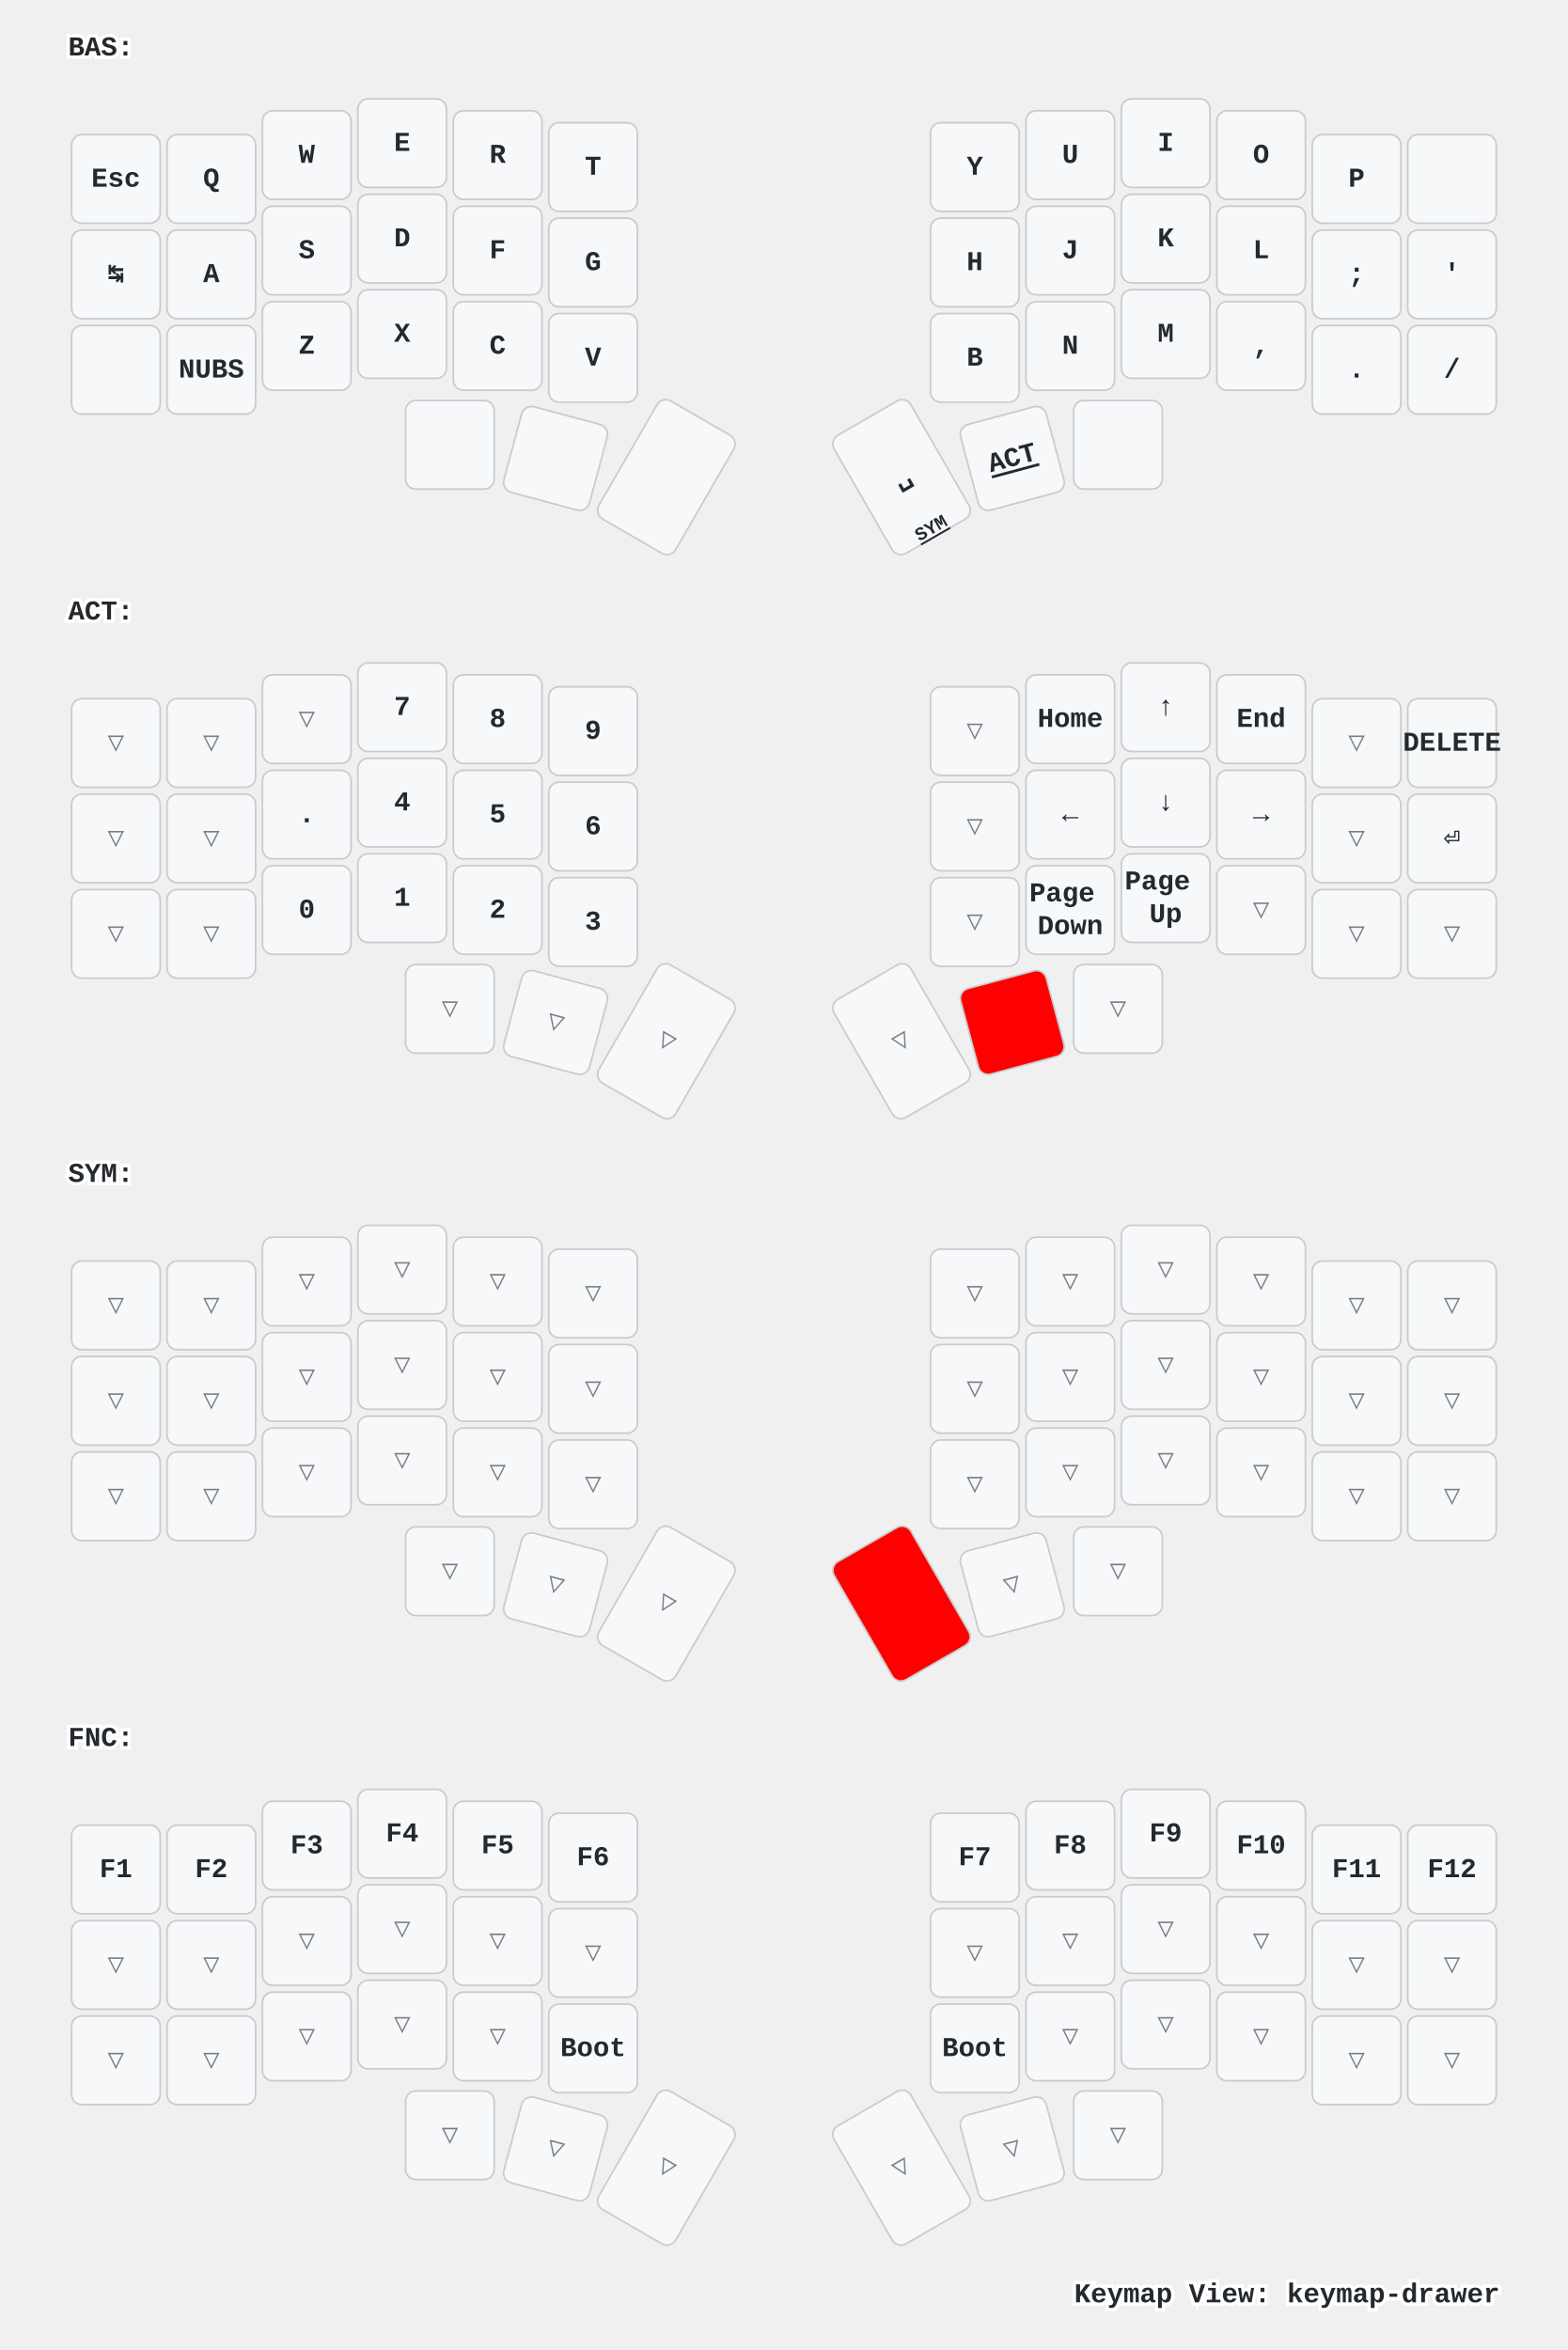
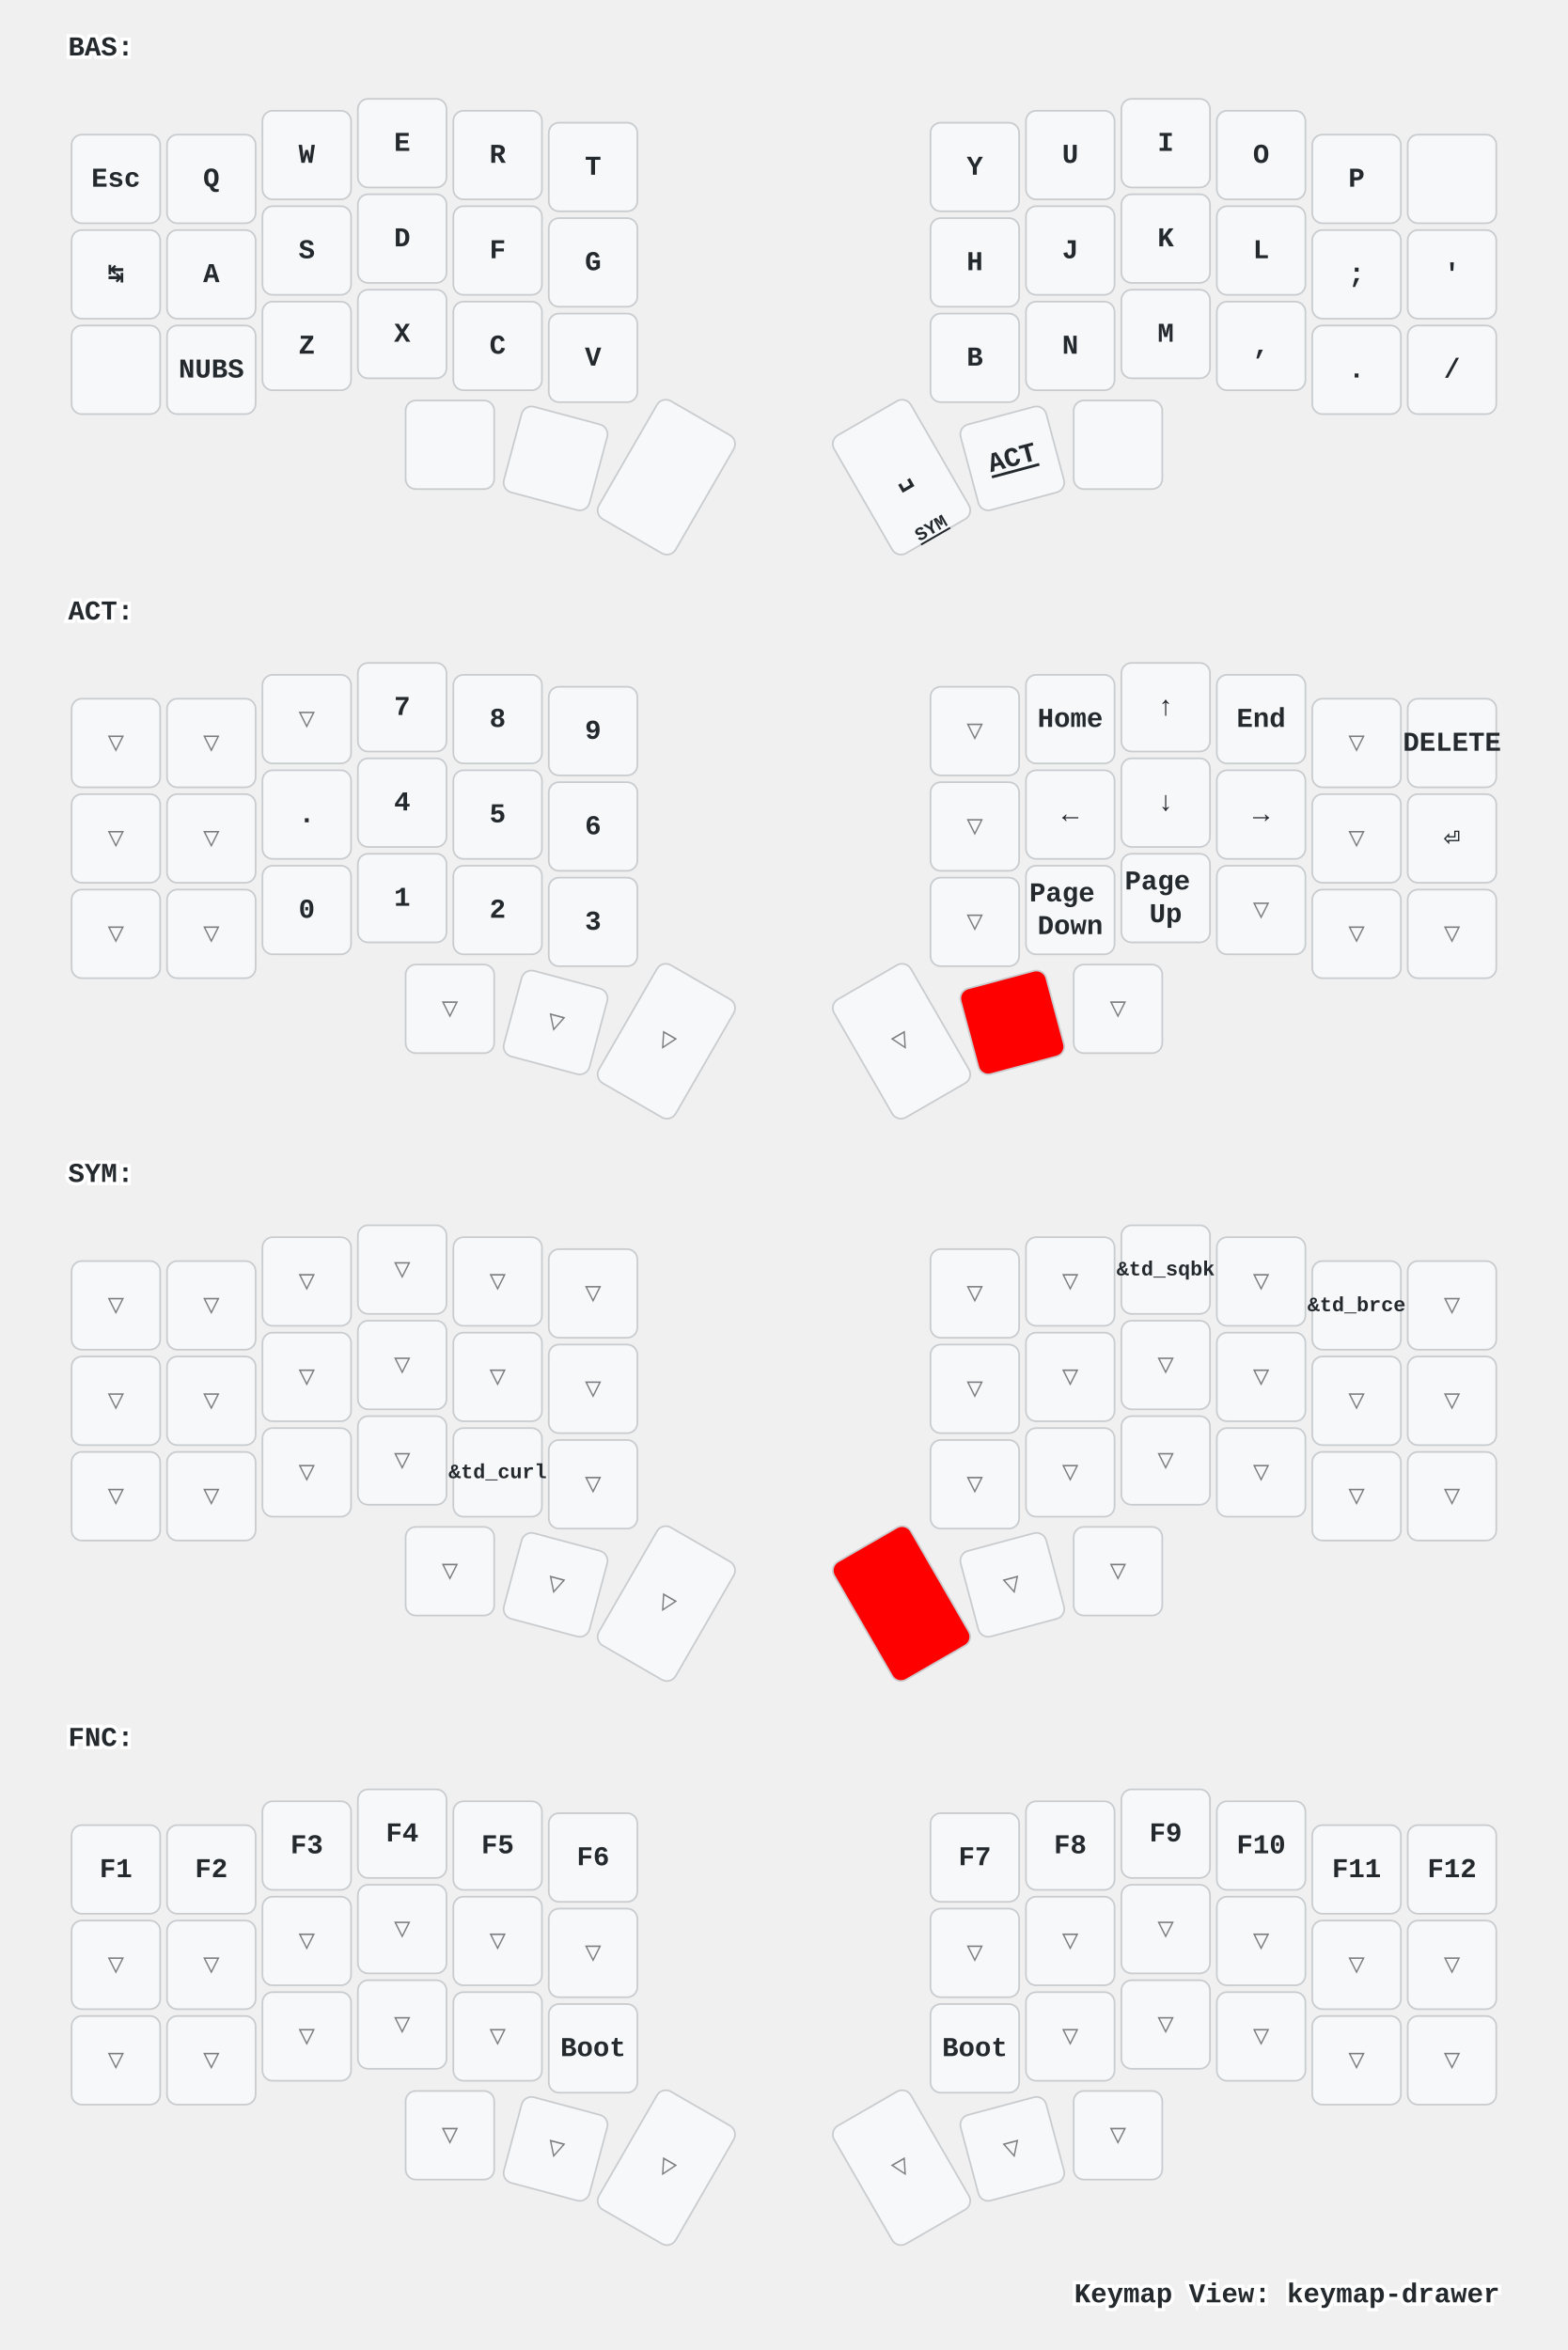
<svg xmlns="http://www.w3.org/2000/svg" xmlns:xlink="http://www.w3.org/1999/xlink" width="920" height="1379" viewBox="0 0 920 1379" class="keymap">
  <defs>/* start glyphs */
<svg id="mdi:apple-keyboard-command">
      <svg id="mdi-apple-keyboard-command" viewBox="0 0 24 24">
        <path d="M6,2A4,4 0 0,1 10,6V8H14V6A4,4 0 0,1 18,2A4,4 0 0,1 22,6A4,4 0 0,1 18,10H16V14H18A4,4 0 0,1 22,18A4,4 0 0,1 18,22A4,4 0 0,1 14,18V16H10V18A4,4 0 0,1 6,22A4,4 0 0,1 2,18A4,4 0 0,1 6,14H8V10H6A4,4 0 0,1 2,6A4,4 0 0,1 6,2M16,18A2,2 0 0,0 18,20A2,2 0 0,0 20,18A2,2 0 0,0 18,16H16V18M14,10H10V14H14V10M6,16A2,2 0 0,0 4,18A2,2 0 0,0 6,20A2,2 0 0,0 8,18V16H6M8,6A2,2 0 0,0 6,4A2,2 0 0,0 4,6A2,2 0 0,0 6,8H8V6M18,8A2,2 0 0,0 20,6A2,2 0 0,0 18,4A2,2 0 0,0 16,6V8H18Z" />
      </svg>
    </svg>
    <svg id="mdi:apple-keyboard-control">
      <svg id="mdi-apple-keyboard-control" viewBox="0 0 24 24">
        <path d="M19.78,11.78L18.36,13.19L12,6.83L5.64,13.19L4.22,11.78L12,4L19.78,11.78Z" />
      </svg>
    </svg>
    <svg id="mdi:apple-keyboard-option">
      <svg id="mdi-apple-keyboard-option" viewBox="0 0 24 24">
        <path d="M3,4H9.11L16.15,18H21V20H14.88L7.84,6H3V4M14,4H21V6H14V4Z" />
      </svg>
    </svg>
    <svg id="mdi:apple-keyboard-shift">
      <svg id="mdi-apple-keyboard-shift" viewBox="0 0 24 24">
        <path d="M15,18V12H17.17L12,6.83L6.83,12H9V18H15M12,4L22,14H17V20H7V14H2L12,4Z" />
      </svg>
    </svg>
    <svg id="mdi:backspace-outline">
      <svg id="mdi-backspace-outline" viewBox="0 0 24 24">
        <path d="M19,15.59L17.59,17L14,13.41L10.41,17L9,15.59L12.59,12L9,8.41L10.41,7L14,10.59L17.59,7L19,8.41L15.41,12L19,15.59M22,3A2,2 0 0,1 24,5V19A2,2 0 0,1 22,21H7C6.31,21 5.77,20.64 5.41,20.11L0,12L5.41,3.88C5.77,3.35 6.31,3 7,3H22M22,5H7L2.28,12L7,19H22V5Z" />
      </svg>
    </svg>
  </defs>/* end glyphs */
<style>/* inherit to force styles through use tags */
svg path {
    fill: inherit;
}

/* font and background color specifications */
svg.keymap {
    font-family: SFMono-Regular,Consolas,Liberation Mono,Menlo,monospace;
    font-size: 14px;
    font-kerning: normal;
    text-rendering: optimizeLegibility;
    fill: #24292e;
}

/* default key styling */
rect.key {
    fill: #f6f8fa;
}

rect.key, rect.combo {
    stroke: #c9cccf;
    stroke-width: 1;
}

/* default key side styling, only used is draw_key_sides is set */
rect.side {
    filter: brightness(90%);
}

/* color accent for combo boxes */
rect.combo, rect.combo-separate {
    fill: #cdf;
}

/* color accent for held keys */
rect.held, rect.combo.held {
    fill: #fdd;
}

/* color accent for ghost (optional) keys */
rect.ghost, rect.combo.ghost {
    stroke-dasharray: 4, 4;
    stroke-width: 2;
}

text {
    text-anchor: middle;
    dominant-baseline: middle;
}

/* styling for layer labels */
text.label {
    font-weight: bold;
    text-anchor: start;
    stroke: white;
    stroke-width: 4;
    paint-order: stroke;
}

/* styling for optional footer */
text.footer {
    text-anchor: end;
    dominant-baseline: auto;
    stroke: white;
    stroke-width: 4;
    paint-order: stroke;
}

/* styling for combo tap, and key non-tap label text */
text.combo, text.hold, text.shifted, text.left, text.right {
    font-size: 11px;
}

text.hold {
    text-anchor: middle;
    dominant-baseline: auto;
}

text.shifted {
    text-anchor: middle;
    dominant-baseline: hanging;
}

text.left {
    text-anchor: start;
}

text.right {
    text-anchor: end;
}

text.layer-activator {
    text-decoration: underline;
}

/* styling for hold/shifted label text in combo box */
text.combo.hold, text.combo.shifted, text.combo.left, text.combo.right {
    font-size: 8px;
}

/* lighter symbol for transparent keys */
text.trans {
    fill: #7b7e81;
}

/* styling for combo dendrons */
path.combo {
    stroke-width: 1;
    stroke: gray;
    fill: none;
}

/* Start Tabler Icons Cleanup */
/* cannot use height/width with glyphs */
.icon-tabler &gt; path {
    fill: inherit;
    stroke: inherit;
    stroke-width: 2;
}
/* hide tabler's default box */
.icon-tabler &gt; path[stroke="none"][fill="none"] {
    visibility: hidden;
}
/* End Tabler Icons Cleanup */

/* For default sytles, see https://github.com/caksoylar/keymap-drawer/blob/main/keymap_drawer/config.py#L85 */

svg.keymap {
  font-family: Ubuntu Mono, Inconsolata, Consolas, Liberation Mono, Menlo, monospace;
  font-size: 16px;
  font-weight: bold;
  text-rendering: optimizeLegibility;
}

/* Color accent for held keys
red = #f00
green = #0f0
blue = #00f
yellow = #ff0
cyan = #0ff
magenta = #f0f
white = #fff
black = #000
grey = #888
light grey = #ccc
#ffc
*/
rect.held, rect.combo.held {
    fill: #f00;
}

/* Technique borrowed and extended from https://github.com/englmaxi/zmk-config/blob/master/keymap-drawer/config.yaml */
.sym_sub_text.tap {
  translate: -5px 2px;
  font-size: 20px;
}
.sym_sub_text.shifted {
  translate: 10px 13px;
  font-size: 10px;
  opacity: 1.0;
}
.combo.sym_sub_text.tap {
  translate: -1px 1px;
}
.combo.sym_sub_text.shifted {
  translate: 7px 5px;
  font-size: 10px;
  opacity: 1.0;
}

/* Toggle */
.toggle.shifted {
  translate: -10px 12px;
}

.toggle.hold {
  translate: 13px -23px;
}

/* Variant for tap-dances */
.tap_dance.tap {
  translate: -7px 0px;
  font-size: 12px;
}
.tap_dance.shifted {
  translate: 7px 17px;
  font-size: 12px;
  opacity: 1.0;
}

/* Variant for symbol next to symbol */
.sym_by_sym.tap {
  translate: -6px 0px;
}
.sym_by_sym.shifted {
  translate: 10px 12px;
  opacity: 1.0;
}

.combo.sym_by_sym.tap {
  translate: -35px 0px;
}
.combo.sym_by_sym.shifted {
  translate: 35px 20px;
  opacity: 1.0;
}

.combo.sym_by_sym.hold {
  visibility: hidden;
}

/* hide hold box for combo sym_by_sym */
.combo.sym_by_sym.hold &gt; path[stroke="none"][fill="none"] {
  visibility: hidden;
}
</style>
  <g transform="translate(40, 0)" class="layer-BAS">
    <text x="0" y="28" class="label" id="BAS">BAS:</text>
    <g transform="translate(0, 56)">
      <g transform="translate(28, 49)" class="key keypos-0">
        <rect rx="6" ry="6" x="-26" y="-26" width="52" height="52" class="key" />
        <text x="0" y="0" class="key tap">Esc</text>
      </g>
      <g transform="translate(84, 49)" class="key keypos-1">
        <rect rx="6" ry="6" x="-26" y="-26" width="52" height="52" class="key" />
        <text x="0" y="0" class="key tap">Q</text>
      </g>
      <g transform="translate(140, 35)" class="key keypos-2">
        <rect rx="6" ry="6" x="-26" y="-26" width="52" height="52" class="key" />
        <text x="0" y="0" class="key tap">W</text>
      </g>
      <g transform="translate(196, 28)" class="key keypos-3">
        <rect rx="6" ry="6" x="-26" y="-26" width="52" height="52" class="key" />
        <text x="0" y="0" class="key tap">E</text>
      </g>
      <g transform="translate(252, 35)" class="key keypos-4">
        <rect rx="6" ry="6" x="-26" y="-26" width="52" height="52" class="key" />
        <text x="0" y="0" class="key tap">R</text>
      </g>
      <g transform="translate(308, 42)" class="key keypos-5">
        <rect rx="6" ry="6" x="-26" y="-26" width="52" height="52" class="key" />
        <text x="0" y="0" class="key tap">T</text>
      </g>
      <g transform="translate(532, 42)" class="key keypos-6">
        <rect rx="6" ry="6" x="-26" y="-26" width="52" height="52" class="key" />
        <text x="0" y="0" class="key tap">Y</text>
      </g>
      <g transform="translate(588, 35)" class="key keypos-7">
        <rect rx="6" ry="6" x="-26" y="-26" width="52" height="52" class="key" />
        <text x="0" y="0" class="key tap">U</text>
      </g>
      <g transform="translate(644, 28)" class="key keypos-8">
        <rect rx="6" ry="6" x="-26" y="-26" width="52" height="52" class="key" />
        <text x="0" y="0" class="key tap">I</text>
      </g>
      <g transform="translate(700, 35)" class="key keypos-9">
        <rect rx="6" ry="6" x="-26" y="-26" width="52" height="52" class="key" />
        <text x="0" y="0" class="key tap">O</text>
      </g>
      <g transform="translate(756, 49)" class="key keypos-10">
        <rect rx="6" ry="6" x="-26" y="-26" width="52" height="52" class="key" />
        <text x="0" y="0" class="key tap">P</text>
      </g>
      <g transform="translate(812, 49)" class="key keypos-11">
        <rect rx="6" ry="6" x="-26" y="-26" width="52" height="52" class="key" />
        <use href="#mdi:backspace-outline" xlink:href="#mdi:backspace-outline" x="-9" y="-9" height="18" width="18.0" class="key tap glyph mdi:backspace-outline" />
      </g>
      <g transform="translate(28, 105)" class="key keypos-12">
        <rect rx="6" ry="6" x="-26" y="-26" width="52" height="52" class="key" />
        <text x="0" y="0" class="key tap">↹</text>
      </g>
      <g transform="translate(84, 105)" class="key keypos-13">
        <rect rx="6" ry="6" x="-26" y="-26" width="52" height="52" class="key" />
        <text x="0" y="0" class="key tap">A</text>
      </g>
      <g transform="translate(140, 91)" class="key keypos-14">
        <rect rx="6" ry="6" x="-26" y="-26" width="52" height="52" class="key" />
        <text x="0" y="0" class="key tap">S</text>
      </g>
      <g transform="translate(196, 84)" class="key keypos-15">
        <rect rx="6" ry="6" x="-26" y="-26" width="52" height="52" class="key" />
        <text x="0" y="0" class="key tap">D</text>
      </g>
      <g transform="translate(252, 91)" class="key keypos-16">
        <rect rx="6" ry="6" x="-26" y="-26" width="52" height="52" class="key" />
        <text x="0" y="0" class="key tap">F</text>
      </g>
      <g transform="translate(308, 98)" class="key keypos-17">
        <rect rx="6" ry="6" x="-26" y="-26" width="52" height="52" class="key" />
        <text x="0" y="0" class="key tap">G</text>
      </g>
      <g transform="translate(532, 98)" class="key keypos-18">
        <rect rx="6" ry="6" x="-26" y="-26" width="52" height="52" class="key" />
        <text x="0" y="0" class="key tap">H</text>
      </g>
      <g transform="translate(588, 91)" class="key keypos-19">
        <rect rx="6" ry="6" x="-26" y="-26" width="52" height="52" class="key" />
        <text x="0" y="0" class="key tap">J</text>
      </g>
      <g transform="translate(644, 84)" class="key keypos-20">
        <rect rx="6" ry="6" x="-26" y="-26" width="52" height="52" class="key" />
        <text x="0" y="0" class="key tap">K</text>
      </g>
      <g transform="translate(700, 91)" class="key keypos-21">
        <rect rx="6" ry="6" x="-26" y="-26" width="52" height="52" class="key" />
        <text x="0" y="0" class="key tap">L</text>
      </g>
      <g transform="translate(756, 105)" class="key keypos-22">
        <rect rx="6" ry="6" x="-26" y="-26" width="52" height="52" class="key" />
        <text x="0" y="0" class="key tap">;</text>
      </g>
      <g transform="translate(812, 105)" class="key keypos-23">
        <rect rx="6" ry="6" x="-26" y="-26" width="52" height="52" class="key" />
        <text x="0" y="0" class="key tap">'</text>
      </g>
      <g transform="translate(28, 161)" class="key keypos-24">
        <rect rx="6" ry="6" x="-26" y="-26" width="52" height="52" class="key" />
        <use href="#mdi:apple-keyboard-shift" xlink:href="#mdi:apple-keyboard-shift" x="-9" y="-9" height="18" width="18.0" class="key tap glyph mdi:apple-keyboard-shift" />
      </g>
      <g transform="translate(84, 161)" class="key keypos-25">
        <rect rx="6" ry="6" x="-26" y="-26" width="52" height="52" class="key" />
        <text x="0" y="0" class="key tap">NUBS</text>
      </g>
      <g transform="translate(140, 147)" class="key keypos-26">
        <rect rx="6" ry="6" x="-26" y="-26" width="52" height="52" class="key" />
        <text x="0" y="0" class="key tap">Z</text>
      </g>
      <g transform="translate(196, 140)" class="key keypos-27">
        <rect rx="6" ry="6" x="-26" y="-26" width="52" height="52" class="key" />
        <text x="0" y="0" class="key tap">X</text>
      </g>
      <g transform="translate(252, 147)" class="key keypos-28">
        <rect rx="6" ry="6" x="-26" y="-26" width="52" height="52" class="key" />
        <text x="0" y="0" class="key tap">C</text>
      </g>
      <g transform="translate(308, 154)" class="key keypos-29">
        <rect rx="6" ry="6" x="-26" y="-26" width="52" height="52" class="key" />
        <text x="0" y="0" class="key tap">V</text>
      </g>
      <g transform="translate(532, 154)" class="key keypos-30">
        <rect rx="6" ry="6" x="-26" y="-26" width="52" height="52" class="key" />
        <text x="0" y="0" class="key tap">B</text>
      </g>
      <g transform="translate(588, 147)" class="key keypos-31">
        <rect rx="6" ry="6" x="-26" y="-26" width="52" height="52" class="key" />
        <text x="0" y="0" class="key tap">N</text>
      </g>
      <g transform="translate(644, 140)" class="key keypos-32">
        <rect rx="6" ry="6" x="-26" y="-26" width="52" height="52" class="key" />
        <text x="0" y="0" class="key tap">M</text>
      </g>
      <g transform="translate(700, 147)" class="key keypos-33">
        <rect rx="6" ry="6" x="-26" y="-26" width="52" height="52" class="key" />
        <text x="0" y="0" class="key tap">,</text>
      </g>
      <g transform="translate(756, 161)" class="key keypos-34">
        <rect rx="6" ry="6" x="-26" y="-26" width="52" height="52" class="key" />
        <text x="0" y="0" class="key tap">.</text>
      </g>
      <g transform="translate(812, 161)" class="key keypos-35">
        <rect rx="6" ry="6" x="-26" y="-26" width="52" height="52" class="key" />
        <text x="0" y="0" class="key tap">/</text>
      </g>
      <g transform="translate(224, 205)" class="key keypos-36">
        <rect rx="6" ry="6" x="-26" y="-26" width="52" height="52" class="key" />
        <use href="#mdi:apple-keyboard-command" xlink:href="#mdi:apple-keyboard-command" x="-9" y="-9" height="18" width="18.0" class="key tap glyph mdi:apple-keyboard-command" />
      </g>
      <g transform="translate(286, 213) rotate(15.0)" class="key keypos-37">
        <rect rx="6" ry="6" x="-26" y="-26" width="52" height="52" class="key" />
        <use href="#mdi:apple-keyboard-option" xlink:href="#mdi:apple-keyboard-option" x="-9" y="-9" height="18" width="18.0" class="key tap glyph mdi:apple-keyboard-option" />
      </g>
      <g transform="translate(351, 224) rotate(30.0)" class="key keypos-38">
        <rect rx="6" ry="6" x="-26" y="-40" width="52" height="80" class="key" />
        <use href="#mdi:apple-keyboard-control" xlink:href="#mdi:apple-keyboard-control" x="-9" y="-9" height="18" width="18.0" class="key tap glyph mdi:apple-keyboard-control" />
      </g>
      <g transform="translate(489, 224) rotate(-30.0)" class="key keypos-39">
        <rect rx="6" ry="6" x="-26" y="-40" width="52" height="80" class="key" />
        <text x="0" y="0" class="key tap">␣</text>
        <a href="#SYM">
          <text x="0" y="38" class="key hold layer-activator">SYM</text>
        </a>
      </g>
      <g transform="translate(554, 213) rotate(-15.0)" class="key keypos-40">
        <rect rx="6" ry="6" x="-26" y="-26" width="52" height="52" class="key" />
        <a href="#ACT">
          <text x="0" y="0" class="key tap layer-activator">ACT</text>
        </a>
      </g>
      <g transform="translate(616, 205)" class="key keypos-41">
        <rect rx="6" ry="6" x="-26" y="-26" width="52" height="52" class="key" />
        <use href="#mdi:apple-keyboard-option" xlink:href="#mdi:apple-keyboard-option" x="-9" y="-9" height="18" width="18.0" class="key tap glyph mdi:apple-keyboard-option" />
      </g>
    </g>
  </g>
  <g transform="translate(40, 331)" class="layer-ACT">
    <text x="0" y="28" class="label" id="ACT">ACT:</text>
    <g transform="translate(0, 56)">
      <g transform="translate(28, 49)" class="key trans keypos-0">
        <rect rx="6" ry="6" x="-26" y="-26" width="52" height="52" class="key trans" />
        <text x="0" y="0" class="key trans tap">▽</text>
      </g>
      <g transform="translate(84, 49)" class="key trans keypos-1">
        <rect rx="6" ry="6" x="-26" y="-26" width="52" height="52" class="key trans" />
        <text x="0" y="0" class="key trans tap">▽</text>
      </g>
      <g transform="translate(140, 35)" class="key trans keypos-2">
        <rect rx="6" ry="6" x="-26" y="-26" width="52" height="52" class="key trans" />
        <text x="0" y="0" class="key trans tap">▽</text>
      </g>
      <g transform="translate(196, 28)" class="key keypos-3">
        <rect rx="6" ry="6" x="-26" y="-26" width="52" height="52" class="key" />
        <text x="0" y="0" class="key tap">7</text>
      </g>
      <g transform="translate(252, 35)" class="key keypos-4">
        <rect rx="6" ry="6" x="-26" y="-26" width="52" height="52" class="key" />
        <text x="0" y="0" class="key tap">8</text>
      </g>
      <g transform="translate(308, 42)" class="key keypos-5">
        <rect rx="6" ry="6" x="-26" y="-26" width="52" height="52" class="key" />
        <text x="0" y="0" class="key tap">9</text>
      </g>
      <g transform="translate(532, 42)" class="key trans keypos-6">
        <rect rx="6" ry="6" x="-26" y="-26" width="52" height="52" class="key trans" />
        <text x="0" y="0" class="key trans tap">▽</text>
      </g>
      <g transform="translate(588, 35)" class="key keypos-7">
        <rect rx="6" ry="6" x="-26" y="-26" width="52" height="52" class="key" />
        <text x="0" y="0" class="key tap">Home</text>
      </g>
      <g transform="translate(644, 28)" class="key keypos-8">
        <rect rx="6" ry="6" x="-26" y="-26" width="52" height="52" class="key" />
        <text x="0" y="0" class="key tap">↑</text>
      </g>
      <g transform="translate(700, 35)" class="key keypos-9">
        <rect rx="6" ry="6" x="-26" y="-26" width="52" height="52" class="key" />
        <text x="0" y="0" class="key tap">End</text>
      </g>
      <g transform="translate(756, 49)" class="key trans keypos-10">
        <rect rx="6" ry="6" x="-26" y="-26" width="52" height="52" class="key trans" />
        <text x="0" y="0" class="key trans tap">▽</text>
      </g>
      <g transform="translate(812, 49)" class="key keypos-11">
        <rect rx="6" ry="6" x="-26" y="-26" width="52" height="52" class="key" />
        <text x="0" y="0" class="key tap">DELETE</text>
      </g>
      <g transform="translate(28, 105)" class="key trans keypos-12">
        <rect rx="6" ry="6" x="-26" y="-26" width="52" height="52" class="key trans" />
        <text x="0" y="0" class="key trans tap">▽</text>
      </g>
      <g transform="translate(84, 105)" class="key trans keypos-13">
        <rect rx="6" ry="6" x="-26" y="-26" width="52" height="52" class="key trans" />
        <text x="0" y="0" class="key trans tap">▽</text>
      </g>
      <g transform="translate(140, 91)" class="key keypos-14">
        <rect rx="6" ry="6" x="-26" y="-26" width="52" height="52" class="key" />
        <text x="0" y="0" class="key tap">.</text>
      </g>
      <g transform="translate(196, 84)" class="key keypos-15">
        <rect rx="6" ry="6" x="-26" y="-26" width="52" height="52" class="key" />
        <text x="0" y="0" class="key tap">4</text>
      </g>
      <g transform="translate(252, 91)" class="key keypos-16">
        <rect rx="6" ry="6" x="-26" y="-26" width="52" height="52" class="key" />
        <text x="0" y="0" class="key tap">5</text>
      </g>
      <g transform="translate(308, 98)" class="key keypos-17">
        <rect rx="6" ry="6" x="-26" y="-26" width="52" height="52" class="key" />
        <text x="0" y="0" class="key tap">6</text>
      </g>
      <g transform="translate(532, 98)" class="key trans keypos-18">
        <rect rx="6" ry="6" x="-26" y="-26" width="52" height="52" class="key trans" />
        <text x="0" y="0" class="key trans tap">▽</text>
      </g>
      <g transform="translate(588, 91)" class="key keypos-19">
        <rect rx="6" ry="6" x="-26" y="-26" width="52" height="52" class="key" />
        <text x="0" y="0" class="key tap">←</text>
      </g>
      <g transform="translate(644, 84)" class="key keypos-20">
        <rect rx="6" ry="6" x="-26" y="-26" width="52" height="52" class="key" />
        <text x="0" y="0" class="key tap">↓</text>
      </g>
      <g transform="translate(700, 91)" class="key keypos-21">
        <rect rx="6" ry="6" x="-26" y="-26" width="52" height="52" class="key" />
        <text x="0" y="0" class="key tap">→</text>
      </g>
      <g transform="translate(756, 105)" class="key trans keypos-22">
        <rect rx="6" ry="6" x="-26" y="-26" width="52" height="52" class="key trans" />
        <text x="0" y="0" class="key trans tap">▽</text>
      </g>
      <g transform="translate(812, 105)" class="key keypos-23">
        <rect rx="6" ry="6" x="-26" y="-26" width="52" height="52" class="key" />
        <text x="0" y="0" class="key tap">⏎</text>
      </g>
      <g transform="translate(28, 161)" class="key trans keypos-24">
        <rect rx="6" ry="6" x="-26" y="-26" width="52" height="52" class="key trans" />
        <text x="0" y="0" class="key trans tap">▽</text>
      </g>
      <g transform="translate(84, 161)" class="key trans keypos-25">
        <rect rx="6" ry="6" x="-26" y="-26" width="52" height="52" class="key trans" />
        <text x="0" y="0" class="key trans tap">▽</text>
      </g>
      <g transform="translate(140, 147)" class="key keypos-26">
        <rect rx="6" ry="6" x="-26" y="-26" width="52" height="52" class="key" />
        <text x="0" y="0" class="key tap">0</text>
      </g>
      <g transform="translate(196, 140)" class="key keypos-27">
        <rect rx="6" ry="6" x="-26" y="-26" width="52" height="52" class="key" />
        <text x="0" y="0" class="key tap">1</text>
      </g>
      <g transform="translate(252, 147)" class="key keypos-28">
        <rect rx="6" ry="6" x="-26" y="-26" width="52" height="52" class="key" />
        <text x="0" y="0" class="key tap">2</text>
      </g>
      <g transform="translate(308, 154)" class="key keypos-29">
        <rect rx="6" ry="6" x="-26" y="-26" width="52" height="52" class="key" />
        <text x="0" y="0" class="key tap">3</text>
      </g>
      <g transform="translate(532, 154)" class="key trans keypos-30">
        <rect rx="6" ry="6" x="-26" y="-26" width="52" height="52" class="key trans" />
        <text x="0" y="0" class="key trans tap">▽</text>
      </g>
      <g transform="translate(588, 147)" class="key keypos-31">
        <rect rx="6" ry="6" x="-26" y="-26" width="52" height="52" class="key" />
        <text x="0" y="0" class="key tap">
          <tspan x="0" dy="-0.6em">Page</tspan>
          <tspan x="0" dy="1.2em">Down</tspan>
        </text>
      </g>
      <g transform="translate(644, 140)" class="key keypos-32">
        <rect rx="6" ry="6" x="-26" y="-26" width="52" height="52" class="key" />
        <text x="0" y="0" class="key tap">
          <tspan x="0" dy="-0.6em">Page</tspan>
          <tspan x="0" dy="1.2em">Up</tspan>
        </text>
      </g>
      <g transform="translate(700, 147)" class="key trans keypos-33">
        <rect rx="6" ry="6" x="-26" y="-26" width="52" height="52" class="key trans" />
        <text x="0" y="0" class="key trans tap">▽</text>
      </g>
      <g transform="translate(756, 161)" class="key trans keypos-34">
        <rect rx="6" ry="6" x="-26" y="-26" width="52" height="52" class="key trans" />
        <text x="0" y="0" class="key trans tap">▽</text>
      </g>
      <g transform="translate(812, 161)" class="key trans keypos-35">
        <rect rx="6" ry="6" x="-26" y="-26" width="52" height="52" class="key trans" />
        <text x="0" y="0" class="key trans tap">▽</text>
      </g>
      <g transform="translate(224, 205)" class="key trans keypos-36">
        <rect rx="6" ry="6" x="-26" y="-26" width="52" height="52" class="key trans" />
        <text x="0" y="0" class="key trans tap">▽</text>
      </g>
      <g transform="translate(286, 213) rotate(15.0)" class="key trans keypos-37">
        <rect rx="6" ry="6" x="-26" y="-26" width="52" height="52" class="key trans" />
        <text x="0" y="0" class="key trans tap">▽</text>
      </g>
      <g transform="translate(351, 224) rotate(30.0)" class="key trans keypos-38">
        <rect rx="6" ry="6" x="-26" y="-40" width="52" height="80" class="key trans" />
        <text x="0" y="0" class="key trans tap">▽</text>
      </g>
      <g transform="translate(489, 224) rotate(-30.0)" class="key trans keypos-39">
        <rect rx="6" ry="6" x="-26" y="-40" width="52" height="80" class="key trans" />
        <text x="0" y="0" class="key trans tap">▽</text>
      </g>
      <g transform="translate(554, 213) rotate(-15.0)" class="key held keypos-40">
        <rect rx="6" ry="6" x="-26" y="-26" width="52" height="52" class="key held" />
      </g>
      <g transform="translate(616, 205)" class="key trans keypos-41">
        <rect rx="6" ry="6" x="-26" y="-26" width="52" height="52" class="key trans" />
        <text x="0" y="0" class="key trans tap">▽</text>
      </g>
    </g>
  </g>
  <g transform="translate(40, 661)" class="layer-SYM">
    <text x="0" y="28" class="label" id="SYM">SYM:</text>
    <g transform="translate(0, 56)">
      <g transform="translate(28, 49)" class="key trans keypos-0">
        <rect rx="6" ry="6" x="-26" y="-26" width="52" height="52" class="key trans" />
        <text x="0" y="0" class="key trans tap">▽</text>
      </g>
      <g transform="translate(84, 49)" class="key trans keypos-1">
        <rect rx="6" ry="6" x="-26" y="-26" width="52" height="52" class="key trans" />
        <text x="0" y="0" class="key trans tap">▽</text>
      </g>
      <g transform="translate(140, 35)" class="key trans keypos-2">
        <rect rx="6" ry="6" x="-26" y="-26" width="52" height="52" class="key trans" />
        <text x="0" y="0" class="key trans tap">▽</text>
      </g>
      <g transform="translate(196, 28)" class="key trans keypos-3">
        <rect rx="6" ry="6" x="-26" y="-26" width="52" height="52" class="key trans" />
        <text x="0" y="0" class="key trans tap">▽</text>
      </g>
      <g transform="translate(252, 35)" class="key trans keypos-4">
        <rect rx="6" ry="6" x="-26" y="-26" width="52" height="52" class="key trans" />
        <text x="0" y="0" class="key trans tap">▽</text>
      </g>
      <g transform="translate(308, 42)" class="key trans keypos-5">
        <rect rx="6" ry="6" x="-26" y="-26" width="52" height="52" class="key trans" />
        <text x="0" y="0" class="key trans tap">▽</text>
      </g>
      <g transform="translate(532, 42)" class="key trans keypos-6">
        <rect rx="6" ry="6" x="-26" y="-26" width="52" height="52" class="key trans" />
        <text x="0" y="0" class="key trans tap">▽</text>
      </g>
      <g transform="translate(588, 35)" class="key trans keypos-7">
        <rect rx="6" ry="6" x="-26" y="-26" width="52" height="52" class="key trans" />
        <text x="0" y="0" class="key trans tap">▽</text>
      </g>
-       <g transform="translate(644, 28)" class="key trans keypos-8">
-         <rect rx="6" ry="6" x="-26" y="-26" width="52" height="52" class="key trans" />
-         <text x="0" y="0" class="key trans tap">▽</text>
+       <g transform="translate(644, 28)" class="key keypos-8">
+         <rect rx="6" ry="6" x="-26" y="-26" width="52" height="52" class="key" />
+         <text x="0" y="0" class="key tap">
+           <tspan style="font-size: 75%">&amp;td_sqbk</tspan>
+         </text>
      </g>
      <g transform="translate(700, 35)" class="key trans keypos-9">
        <rect rx="6" ry="6" x="-26" y="-26" width="52" height="52" class="key trans" />
        <text x="0" y="0" class="key trans tap">▽</text>
      </g>
-       <g transform="translate(756, 49)" class="key trans keypos-10">
-         <rect rx="6" ry="6" x="-26" y="-26" width="52" height="52" class="key trans" />
-         <text x="0" y="0" class="key trans tap">▽</text>
+       <g transform="translate(756, 49)" class="key keypos-10">
+         <rect rx="6" ry="6" x="-26" y="-26" width="52" height="52" class="key" />
+         <text x="0" y="0" class="key tap">
+           <tspan style="font-size: 75%">&amp;td_brce</tspan>
+         </text>
      </g>
      <g transform="translate(812, 49)" class="key trans keypos-11">
        <rect rx="6" ry="6" x="-26" y="-26" width="52" height="52" class="key trans" />
        <text x="0" y="0" class="key trans tap">▽</text>
      </g>
      <g transform="translate(28, 105)" class="key trans keypos-12">
        <rect rx="6" ry="6" x="-26" y="-26" width="52" height="52" class="key trans" />
        <text x="0" y="0" class="key trans tap">▽</text>
      </g>
      <g transform="translate(84, 105)" class="key trans keypos-13">
        <rect rx="6" ry="6" x="-26" y="-26" width="52" height="52" class="key trans" />
        <text x="0" y="0" class="key trans tap">▽</text>
      </g>
      <g transform="translate(140, 91)" class="key trans keypos-14">
        <rect rx="6" ry="6" x="-26" y="-26" width="52" height="52" class="key trans" />
        <text x="0" y="0" class="key trans tap">▽</text>
      </g>
      <g transform="translate(196, 84)" class="key trans keypos-15">
        <rect rx="6" ry="6" x="-26" y="-26" width="52" height="52" class="key trans" />
        <text x="0" y="0" class="key trans tap">▽</text>
      </g>
      <g transform="translate(252, 91)" class="key trans keypos-16">
        <rect rx="6" ry="6" x="-26" y="-26" width="52" height="52" class="key trans" />
        <text x="0" y="0" class="key trans tap">▽</text>
      </g>
      <g transform="translate(308, 98)" class="key trans keypos-17">
        <rect rx="6" ry="6" x="-26" y="-26" width="52" height="52" class="key trans" />
        <text x="0" y="0" class="key trans tap">▽</text>
      </g>
      <g transform="translate(532, 98)" class="key trans keypos-18">
        <rect rx="6" ry="6" x="-26" y="-26" width="52" height="52" class="key trans" />
        <text x="0" y="0" class="key trans tap">▽</text>
      </g>
      <g transform="translate(588, 91)" class="key trans keypos-19">
        <rect rx="6" ry="6" x="-26" y="-26" width="52" height="52" class="key trans" />
        <text x="0" y="0" class="key trans tap">▽</text>
      </g>
      <g transform="translate(644, 84)" class="key trans keypos-20">
        <rect rx="6" ry="6" x="-26" y="-26" width="52" height="52" class="key trans" />
        <text x="0" y="0" class="key trans tap">▽</text>
      </g>
      <g transform="translate(700, 91)" class="key trans keypos-21">
        <rect rx="6" ry="6" x="-26" y="-26" width="52" height="52" class="key trans" />
        <text x="0" y="0" class="key trans tap">▽</text>
      </g>
      <g transform="translate(756, 105)" class="key trans keypos-22">
        <rect rx="6" ry="6" x="-26" y="-26" width="52" height="52" class="key trans" />
        <text x="0" y="0" class="key trans tap">▽</text>
      </g>
      <g transform="translate(812, 105)" class="key trans keypos-23">
        <rect rx="6" ry="6" x="-26" y="-26" width="52" height="52" class="key trans" />
        <text x="0" y="0" class="key trans tap">▽</text>
      </g>
      <g transform="translate(28, 161)" class="key trans keypos-24">
        <rect rx="6" ry="6" x="-26" y="-26" width="52" height="52" class="key trans" />
        <text x="0" y="0" class="key trans tap">▽</text>
      </g>
      <g transform="translate(84, 161)" class="key trans keypos-25">
        <rect rx="6" ry="6" x="-26" y="-26" width="52" height="52" class="key trans" />
        <text x="0" y="0" class="key trans tap">▽</text>
      </g>
      <g transform="translate(140, 147)" class="key trans keypos-26">
        <rect rx="6" ry="6" x="-26" y="-26" width="52" height="52" class="key trans" />
        <text x="0" y="0" class="key trans tap">▽</text>
      </g>
      <g transform="translate(196, 140)" class="key trans keypos-27">
        <rect rx="6" ry="6" x="-26" y="-26" width="52" height="52" class="key trans" />
        <text x="0" y="0" class="key trans tap">▽</text>
      </g>
-       <g transform="translate(252, 147)" class="key trans keypos-28">
-         <rect rx="6" ry="6" x="-26" y="-26" width="52" height="52" class="key trans" />
-         <text x="0" y="0" class="key trans tap">▽</text>
+       <g transform="translate(252, 147)" class="key keypos-28">
+         <rect rx="6" ry="6" x="-26" y="-26" width="52" height="52" class="key" />
+         <text x="0" y="0" class="key tap">
+           <tspan style="font-size: 75%">&amp;td_curl</tspan>
+         </text>
      </g>
      <g transform="translate(308, 154)" class="key trans keypos-29">
        <rect rx="6" ry="6" x="-26" y="-26" width="52" height="52" class="key trans" />
        <text x="0" y="0" class="key trans tap">▽</text>
      </g>
      <g transform="translate(532, 154)" class="key trans keypos-30">
        <rect rx="6" ry="6" x="-26" y="-26" width="52" height="52" class="key trans" />
        <text x="0" y="0" class="key trans tap">▽</text>
      </g>
      <g transform="translate(588, 147)" class="key trans keypos-31">
        <rect rx="6" ry="6" x="-26" y="-26" width="52" height="52" class="key trans" />
        <text x="0" y="0" class="key trans tap">▽</text>
      </g>
      <g transform="translate(644, 140)" class="key trans keypos-32">
        <rect rx="6" ry="6" x="-26" y="-26" width="52" height="52" class="key trans" />
        <text x="0" y="0" class="key trans tap">▽</text>
      </g>
      <g transform="translate(700, 147)" class="key trans keypos-33">
        <rect rx="6" ry="6" x="-26" y="-26" width="52" height="52" class="key trans" />
        <text x="0" y="0" class="key trans tap">▽</text>
      </g>
      <g transform="translate(756, 161)" class="key trans keypos-34">
        <rect rx="6" ry="6" x="-26" y="-26" width="52" height="52" class="key trans" />
        <text x="0" y="0" class="key trans tap">▽</text>
      </g>
      <g transform="translate(812, 161)" class="key trans keypos-35">
        <rect rx="6" ry="6" x="-26" y="-26" width="52" height="52" class="key trans" />
        <text x="0" y="0" class="key trans tap">▽</text>
      </g>
      <g transform="translate(224, 205)" class="key trans keypos-36">
        <rect rx="6" ry="6" x="-26" y="-26" width="52" height="52" class="key trans" />
        <text x="0" y="0" class="key trans tap">▽</text>
      </g>
      <g transform="translate(286, 213) rotate(15.0)" class="key trans keypos-37">
        <rect rx="6" ry="6" x="-26" y="-26" width="52" height="52" class="key trans" />
        <text x="0" y="0" class="key trans tap">▽</text>
      </g>
      <g transform="translate(351, 224) rotate(30.0)" class="key trans keypos-38">
        <rect rx="6" ry="6" x="-26" y="-40" width="52" height="80" class="key trans" />
        <text x="0" y="0" class="key trans tap">▽</text>
      </g>
      <g transform="translate(489, 224) rotate(-30.0)" class="key held keypos-39">
        <rect rx="6" ry="6" x="-26" y="-40" width="52" height="80" class="key held" />
      </g>
      <g transform="translate(554, 213) rotate(-15.0)" class="key trans keypos-40">
        <rect rx="6" ry="6" x="-26" y="-26" width="52" height="52" class="key trans" />
        <text x="0" y="0" class="key trans tap">▽</text>
      </g>
      <g transform="translate(616, 205)" class="key trans keypos-41">
        <rect rx="6" ry="6" x="-26" y="-26" width="52" height="52" class="key trans" />
        <text x="0" y="0" class="key trans tap">▽</text>
      </g>
    </g>
  </g>
  <g transform="translate(40, 992)" class="layer-FNC">
    <text x="0" y="28" class="label" id="FNC">FNC:</text>
    <g transform="translate(0, 56)">
      <g transform="translate(28, 49)" class="key keypos-0">
        <rect rx="6" ry="6" x="-26" y="-26" width="52" height="52" class="key" />
        <text x="0" y="0" class="key tap">F1</text>
      </g>
      <g transform="translate(84, 49)" class="key keypos-1">
        <rect rx="6" ry="6" x="-26" y="-26" width="52" height="52" class="key" />
        <text x="0" y="0" class="key tap">F2</text>
      </g>
      <g transform="translate(140, 35)" class="key keypos-2">
        <rect rx="6" ry="6" x="-26" y="-26" width="52" height="52" class="key" />
        <text x="0" y="0" class="key tap">F3</text>
      </g>
      <g transform="translate(196, 28)" class="key keypos-3">
        <rect rx="6" ry="6" x="-26" y="-26" width="52" height="52" class="key" />
        <text x="0" y="0" class="key tap">F4</text>
      </g>
      <g transform="translate(252, 35)" class="key keypos-4">
        <rect rx="6" ry="6" x="-26" y="-26" width="52" height="52" class="key" />
        <text x="0" y="0" class="key tap">F5</text>
      </g>
      <g transform="translate(308, 42)" class="key keypos-5">
        <rect rx="6" ry="6" x="-26" y="-26" width="52" height="52" class="key" />
        <text x="0" y="0" class="key tap">F6</text>
      </g>
      <g transform="translate(532, 42)" class="key keypos-6">
        <rect rx="6" ry="6" x="-26" y="-26" width="52" height="52" class="key" />
        <text x="0" y="0" class="key tap">F7</text>
      </g>
      <g transform="translate(588, 35)" class="key keypos-7">
        <rect rx="6" ry="6" x="-26" y="-26" width="52" height="52" class="key" />
        <text x="0" y="0" class="key tap">F8</text>
      </g>
      <g transform="translate(644, 28)" class="key keypos-8">
        <rect rx="6" ry="6" x="-26" y="-26" width="52" height="52" class="key" />
        <text x="0" y="0" class="key tap">F9</text>
      </g>
      <g transform="translate(700, 35)" class="key keypos-9">
        <rect rx="6" ry="6" x="-26" y="-26" width="52" height="52" class="key" />
        <text x="0" y="0" class="key tap">F10</text>
      </g>
      <g transform="translate(756, 49)" class="key keypos-10">
        <rect rx="6" ry="6" x="-26" y="-26" width="52" height="52" class="key" />
        <text x="0" y="0" class="key tap">F11</text>
      </g>
      <g transform="translate(812, 49)" class="key keypos-11">
        <rect rx="6" ry="6" x="-26" y="-26" width="52" height="52" class="key" />
        <text x="0" y="0" class="key tap">F12</text>
      </g>
      <g transform="translate(28, 105)" class="key trans keypos-12">
        <rect rx="6" ry="6" x="-26" y="-26" width="52" height="52" class="key trans" />
        <text x="0" y="0" class="key trans tap">▽</text>
      </g>
      <g transform="translate(84, 105)" class="key trans keypos-13">
        <rect rx="6" ry="6" x="-26" y="-26" width="52" height="52" class="key trans" />
        <text x="0" y="0" class="key trans tap">▽</text>
      </g>
      <g transform="translate(140, 91)" class="key trans keypos-14">
        <rect rx="6" ry="6" x="-26" y="-26" width="52" height="52" class="key trans" />
        <text x="0" y="0" class="key trans tap">▽</text>
      </g>
      <g transform="translate(196, 84)" class="key trans keypos-15">
        <rect rx="6" ry="6" x="-26" y="-26" width="52" height="52" class="key trans" />
        <text x="0" y="0" class="key trans tap">▽</text>
      </g>
      <g transform="translate(252, 91)" class="key trans keypos-16">
        <rect rx="6" ry="6" x="-26" y="-26" width="52" height="52" class="key trans" />
        <text x="0" y="0" class="key trans tap">▽</text>
      </g>
      <g transform="translate(308, 98)" class="key trans keypos-17">
        <rect rx="6" ry="6" x="-26" y="-26" width="52" height="52" class="key trans" />
        <text x="0" y="0" class="key trans tap">▽</text>
      </g>
      <g transform="translate(532, 98)" class="key trans keypos-18">
        <rect rx="6" ry="6" x="-26" y="-26" width="52" height="52" class="key trans" />
        <text x="0" y="0" class="key trans tap">▽</text>
      </g>
      <g transform="translate(588, 91)" class="key trans keypos-19">
        <rect rx="6" ry="6" x="-26" y="-26" width="52" height="52" class="key trans" />
        <text x="0" y="0" class="key trans tap">▽</text>
      </g>
      <g transform="translate(644, 84)" class="key trans keypos-20">
        <rect rx="6" ry="6" x="-26" y="-26" width="52" height="52" class="key trans" />
        <text x="0" y="0" class="key trans tap">▽</text>
      </g>
      <g transform="translate(700, 91)" class="key trans keypos-21">
        <rect rx="6" ry="6" x="-26" y="-26" width="52" height="52" class="key trans" />
        <text x="0" y="0" class="key trans tap">▽</text>
      </g>
      <g transform="translate(756, 105)" class="key trans keypos-22">
        <rect rx="6" ry="6" x="-26" y="-26" width="52" height="52" class="key trans" />
        <text x="0" y="0" class="key trans tap">▽</text>
      </g>
      <g transform="translate(812, 105)" class="key trans keypos-23">
        <rect rx="6" ry="6" x="-26" y="-26" width="52" height="52" class="key trans" />
        <text x="0" y="0" class="key trans tap">▽</text>
      </g>
      <g transform="translate(28, 161)" class="key trans keypos-24">
        <rect rx="6" ry="6" x="-26" y="-26" width="52" height="52" class="key trans" />
        <text x="0" y="0" class="key trans tap">▽</text>
      </g>
      <g transform="translate(84, 161)" class="key trans keypos-25">
        <rect rx="6" ry="6" x="-26" y="-26" width="52" height="52" class="key trans" />
        <text x="0" y="0" class="key trans tap">▽</text>
      </g>
      <g transform="translate(140, 147)" class="key trans keypos-26">
        <rect rx="6" ry="6" x="-26" y="-26" width="52" height="52" class="key trans" />
        <text x="0" y="0" class="key trans tap">▽</text>
      </g>
      <g transform="translate(196, 140)" class="key trans keypos-27">
        <rect rx="6" ry="6" x="-26" y="-26" width="52" height="52" class="key trans" />
        <text x="0" y="0" class="key trans tap">▽</text>
      </g>
      <g transform="translate(252, 147)" class="key trans keypos-28">
        <rect rx="6" ry="6" x="-26" y="-26" width="52" height="52" class="key trans" />
        <text x="0" y="0" class="key trans tap">▽</text>
      </g>
      <g transform="translate(308, 154)" class="key keypos-29">
        <rect rx="6" ry="6" x="-26" y="-26" width="52" height="52" class="key" />
        <text x="0" y="0" class="key tap">Boot</text>
      </g>
      <g transform="translate(532, 154)" class="key keypos-30">
        <rect rx="6" ry="6" x="-26" y="-26" width="52" height="52" class="key" />
        <text x="0" y="0" class="key tap">Boot</text>
      </g>
      <g transform="translate(588, 147)" class="key trans keypos-31">
        <rect rx="6" ry="6" x="-26" y="-26" width="52" height="52" class="key trans" />
        <text x="0" y="0" class="key trans tap">▽</text>
      </g>
      <g transform="translate(644, 140)" class="key trans keypos-32">
        <rect rx="6" ry="6" x="-26" y="-26" width="52" height="52" class="key trans" />
        <text x="0" y="0" class="key trans tap">▽</text>
      </g>
      <g transform="translate(700, 147)" class="key trans keypos-33">
        <rect rx="6" ry="6" x="-26" y="-26" width="52" height="52" class="key trans" />
        <text x="0" y="0" class="key trans tap">▽</text>
      </g>
      <g transform="translate(756, 161)" class="key trans keypos-34">
        <rect rx="6" ry="6" x="-26" y="-26" width="52" height="52" class="key trans" />
        <text x="0" y="0" class="key trans tap">▽</text>
      </g>
      <g transform="translate(812, 161)" class="key trans keypos-35">
        <rect rx="6" ry="6" x="-26" y="-26" width="52" height="52" class="key trans" />
        <text x="0" y="0" class="key trans tap">▽</text>
      </g>
      <g transform="translate(224, 205)" class="key trans keypos-36">
        <rect rx="6" ry="6" x="-26" y="-26" width="52" height="52" class="key trans" />
        <text x="0" y="0" class="key trans tap">▽</text>
      </g>
      <g transform="translate(286, 213) rotate(15.0)" class="key trans keypos-37">
        <rect rx="6" ry="6" x="-26" y="-26" width="52" height="52" class="key trans" />
        <text x="0" y="0" class="key trans tap">▽</text>
      </g>
      <g transform="translate(351, 224) rotate(30.0)" class="key trans keypos-38">
        <rect rx="6" ry="6" x="-26" y="-40" width="52" height="80" class="key trans" />
        <text x="0" y="0" class="key trans tap">▽</text>
      </g>
      <g transform="translate(489, 224) rotate(-30.0)" class="key trans keypos-39">
        <rect rx="6" ry="6" x="-26" y="-40" width="52" height="80" class="key trans" />
        <text x="0" y="0" class="key trans tap">▽</text>
      </g>
      <g transform="translate(554, 213) rotate(-15.0)" class="key trans keypos-40">
        <rect rx="6" ry="6" x="-26" y="-26" width="52" height="52" class="key trans" />
        <text x="0" y="0" class="key trans tap">▽</text>
      </g>
      <g transform="translate(616, 205)" class="key trans keypos-41">
        <rect rx="6" ry="6" x="-26" y="-26" width="52" height="52" class="key trans" />
        <text x="0" y="0" class="key trans tap">▽</text>
      </g>
    </g>
  </g>
  <text x="880.0" y="1351.0" class="footer">Keymap View: <a href="https://github.com/caksoylar/keymap-drawer">keymap-drawer</a>
  </text>
</svg>
